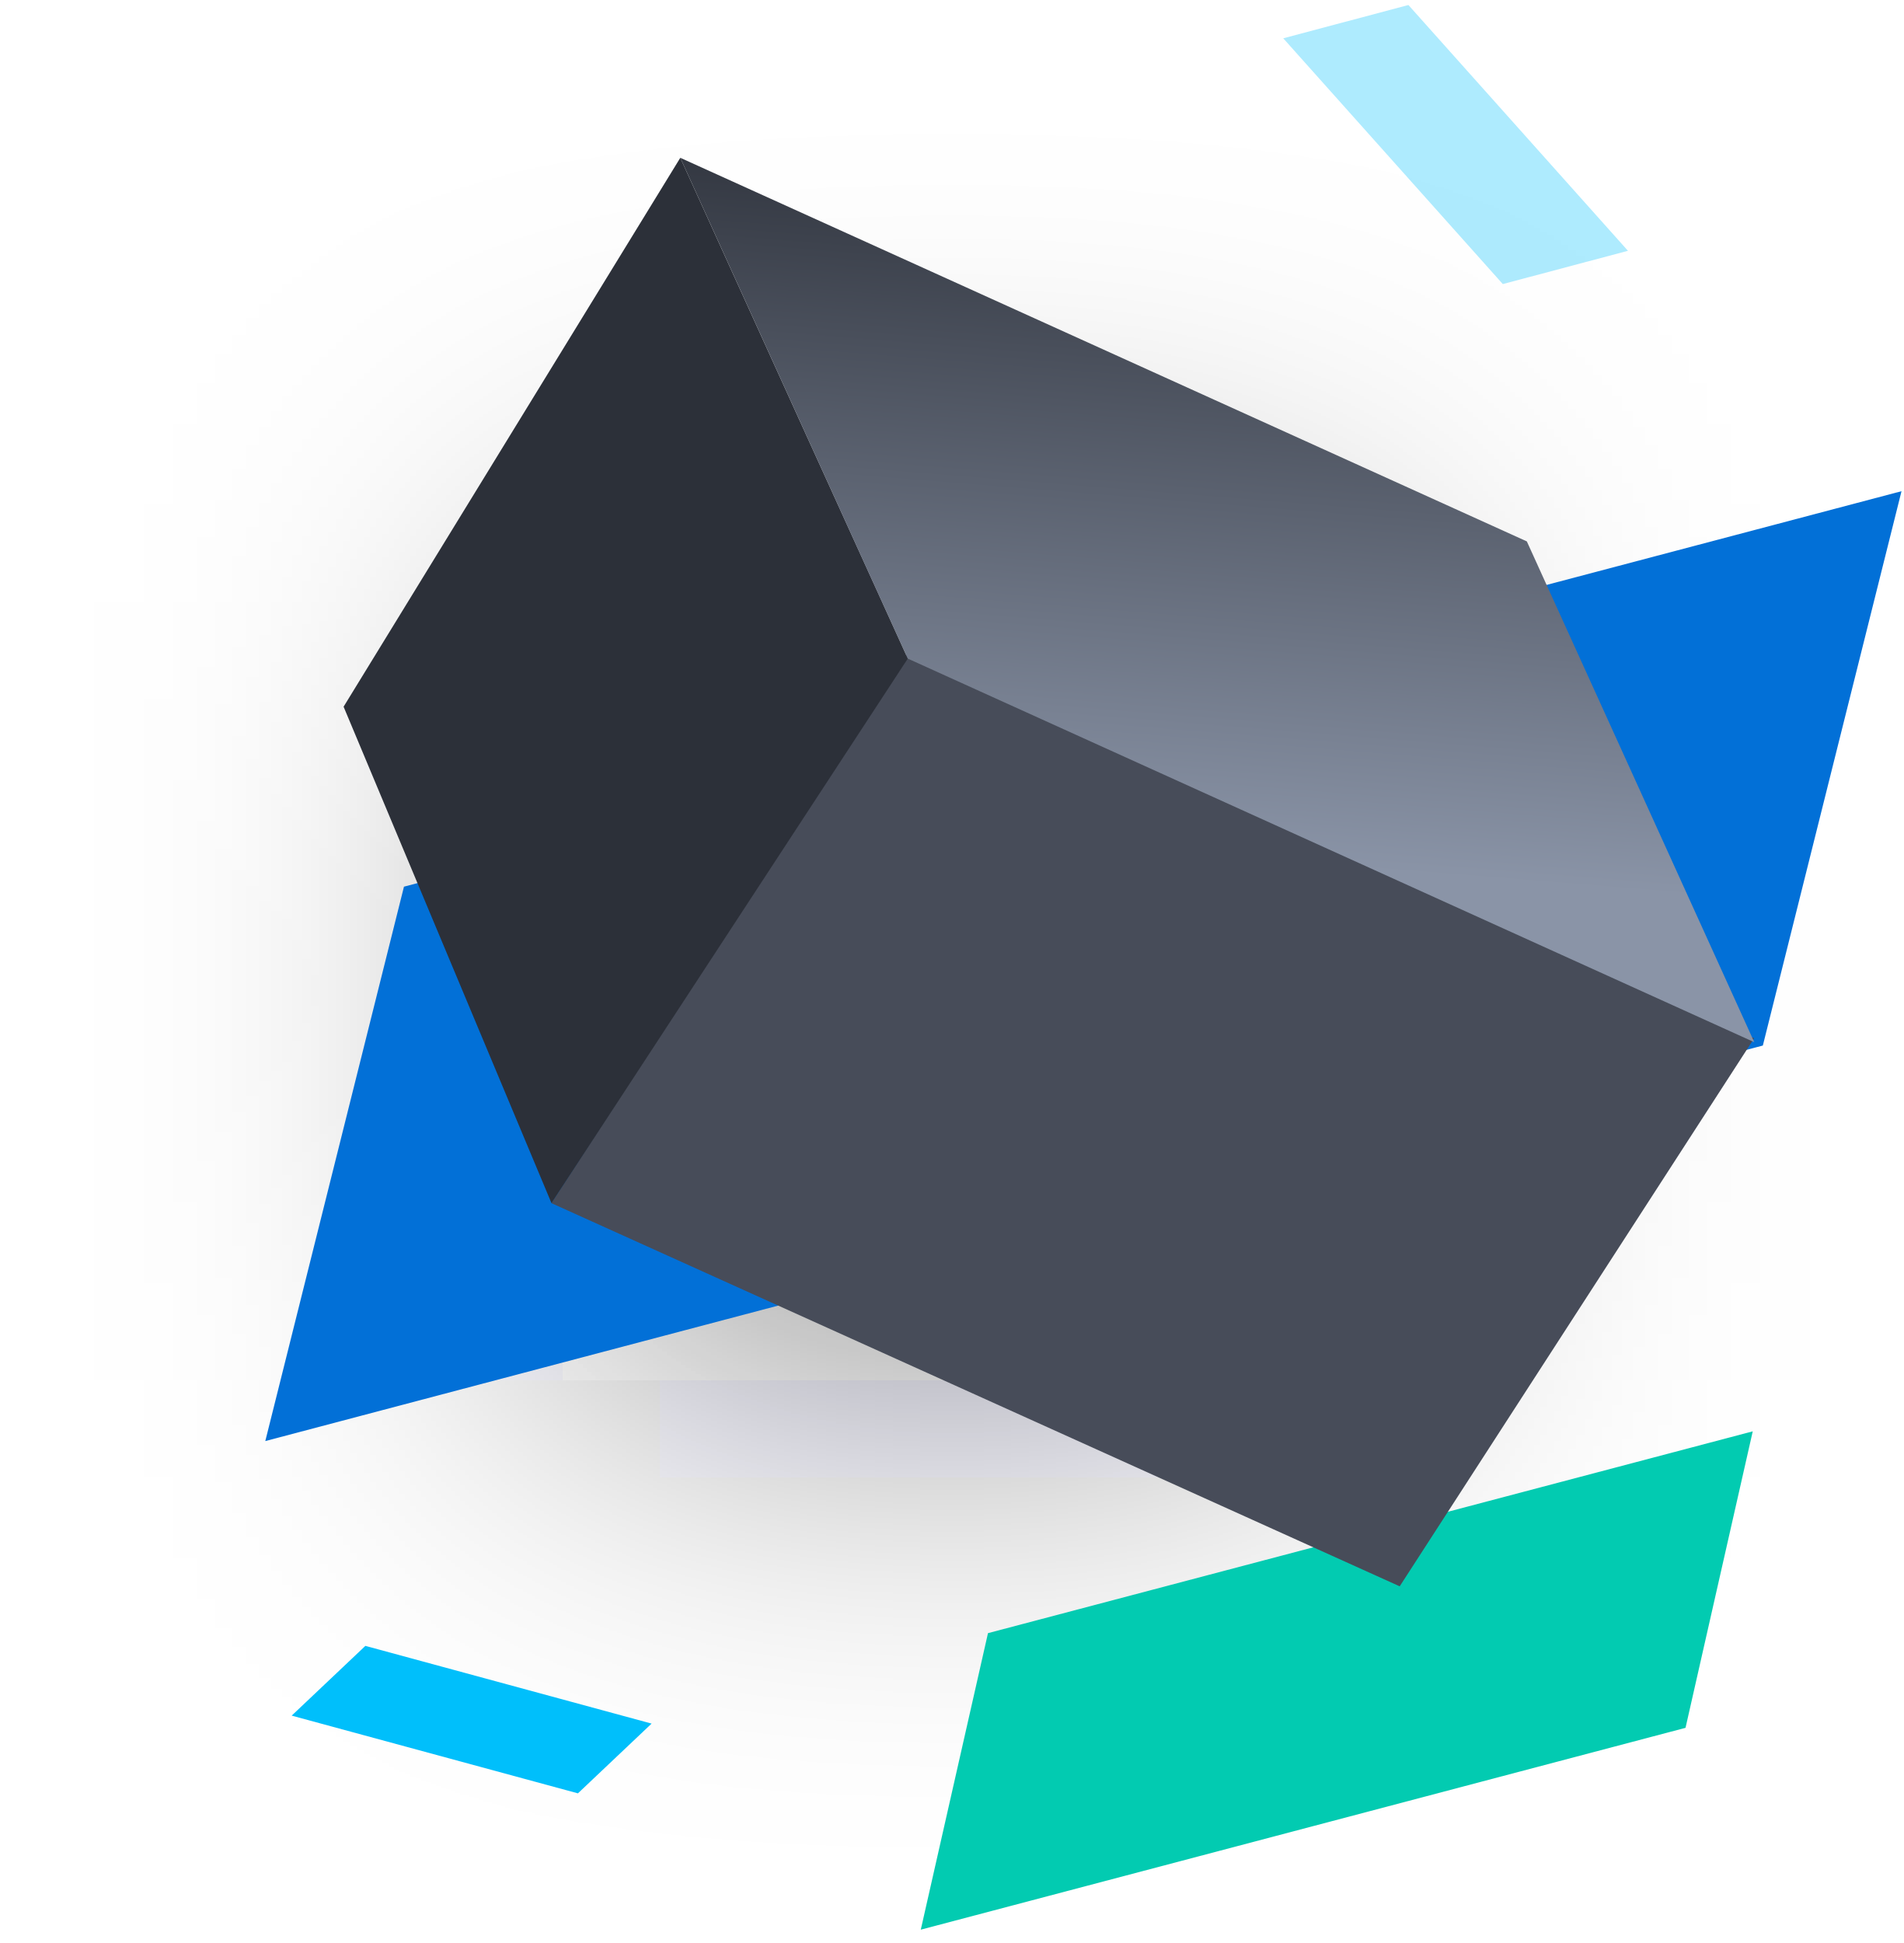
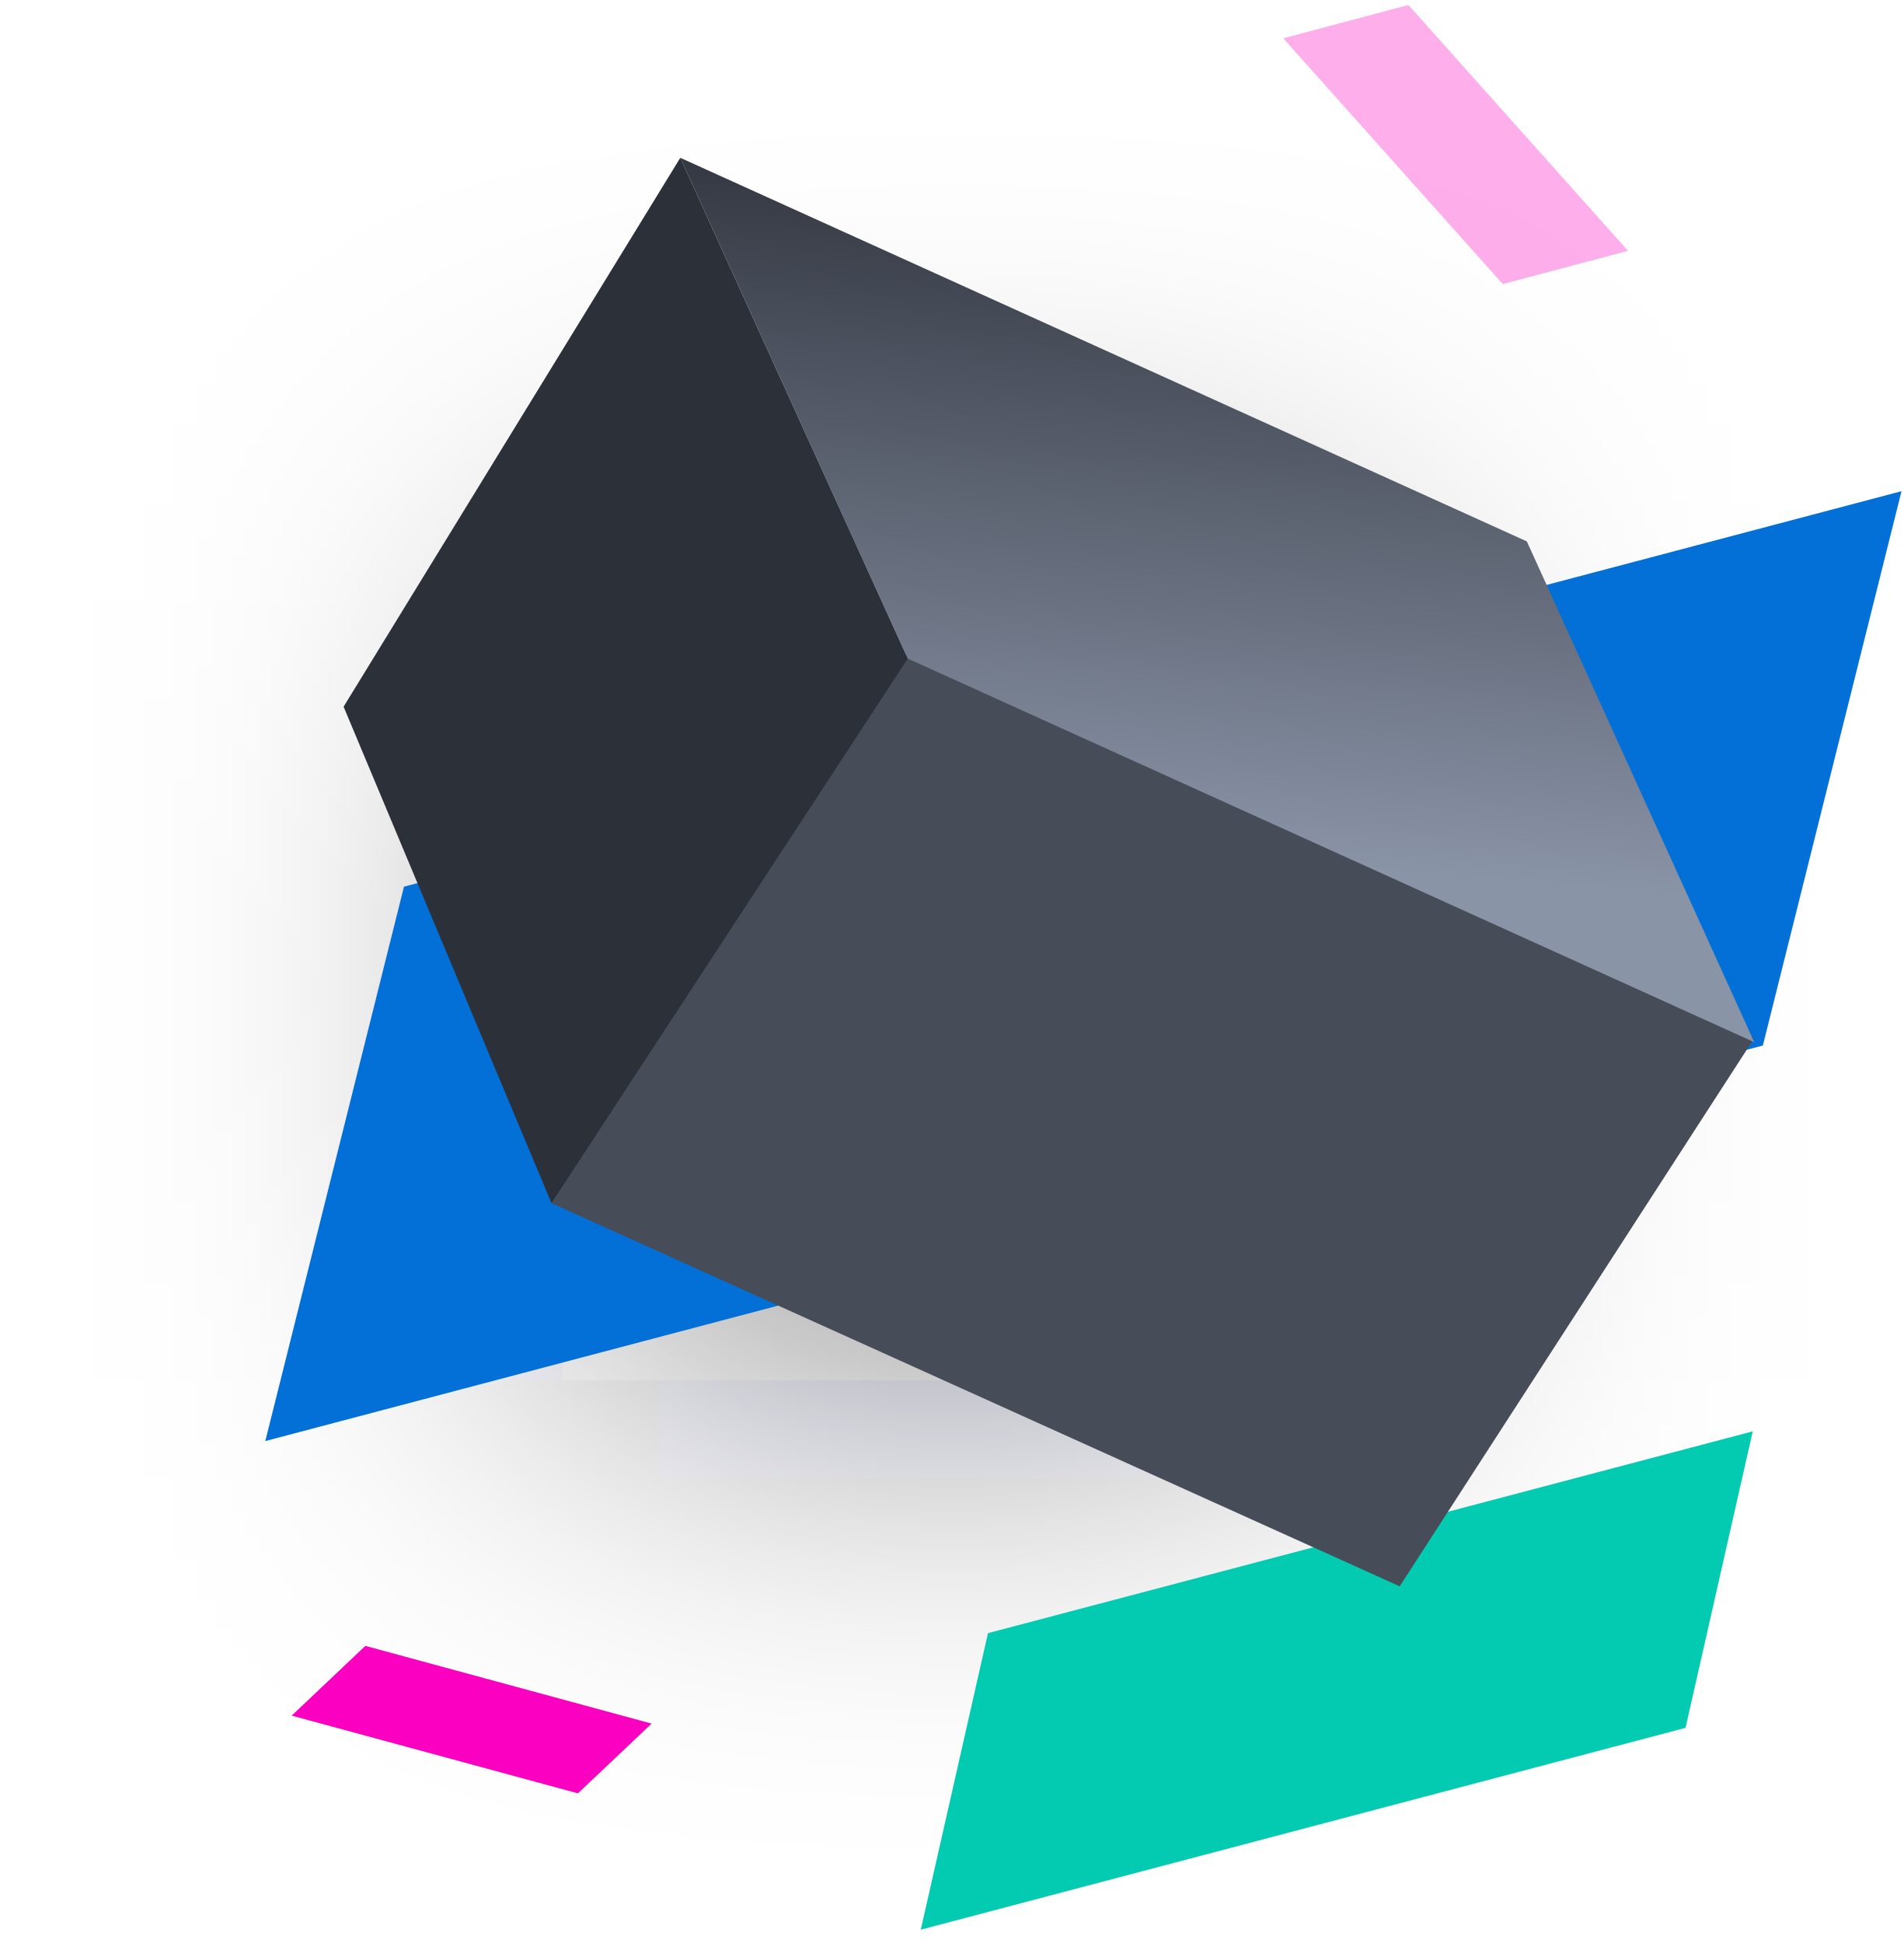
<svg xmlns="http://www.w3.org/2000/svg" width="98" height="100">
  <defs>
    <filter x="-90%" y="-90%" width="280%" height="280%" filterUnits="objectBoundingBox" id="a">
      <feGaussianBlur stdDeviation="12" in="SourceGraphic" />
    </filter>
    <linearGradient x1="7.786%" y1="0%" x2="90.938%" y2="49.407%" id="b">
      <stop stop-color="#2C3039" offset="0%" />
      <stop stop-color="#8A94A7" offset="100%" />
    </linearGradient>
  </defs>
  <g fill="none" fill-rule="evenodd">
    <path fill-opacity=".48" fill="#1D2026" filter="url(#a)" d="M38 48h40v40H38z" transform="translate(-9 -17)" />
    <path fill="#02CBB1" d="M86.755 88.926l3.46-15.26-39.363 10.387-3.459 15.261z" />
    <path fill="#0270D7" d="M90.735 53.81l7.137-28.53-77.08 20.354-7.137 28.533z" />
-     <path fill-opacity=".32" fill="#00BFFB" d="M77.35 14.62l6.442-1.712-11.3-12.65-6.443 1.713z" />
+     <path fill-opacity=".32" fill="#fb00c0" d="M77.35 14.62l6.442-1.712-11.3-12.65-6.443 1.713z" />
    <path fill="#474C59" d="M46.63 33.718L28.384 61.923l43.659 19.72 18.244-28.206z" />
-     <path fill="#00BFFB" d="M29.746 92.298l3.792-3.59-14.732-4-3.793 3.59z" />
+     <path fill="#fb00c0" d="M29.746 92.298l3.792-3.59-14.732-4-3.793 3.59z" />
    <path fill="#2C3039" fill-rule="nonzero" d="M17.685 36.372l10.7 25.55 18.339-28.026L35.015 8.122z" />
    <path fill="url(#b)" fill-rule="nonzero" d="M49.401 21.254L1.988 27.601l23.588 15.653 47.412-6.346z" transform="rotate(32 52.468 75.451)" />
  </g>
</svg>
